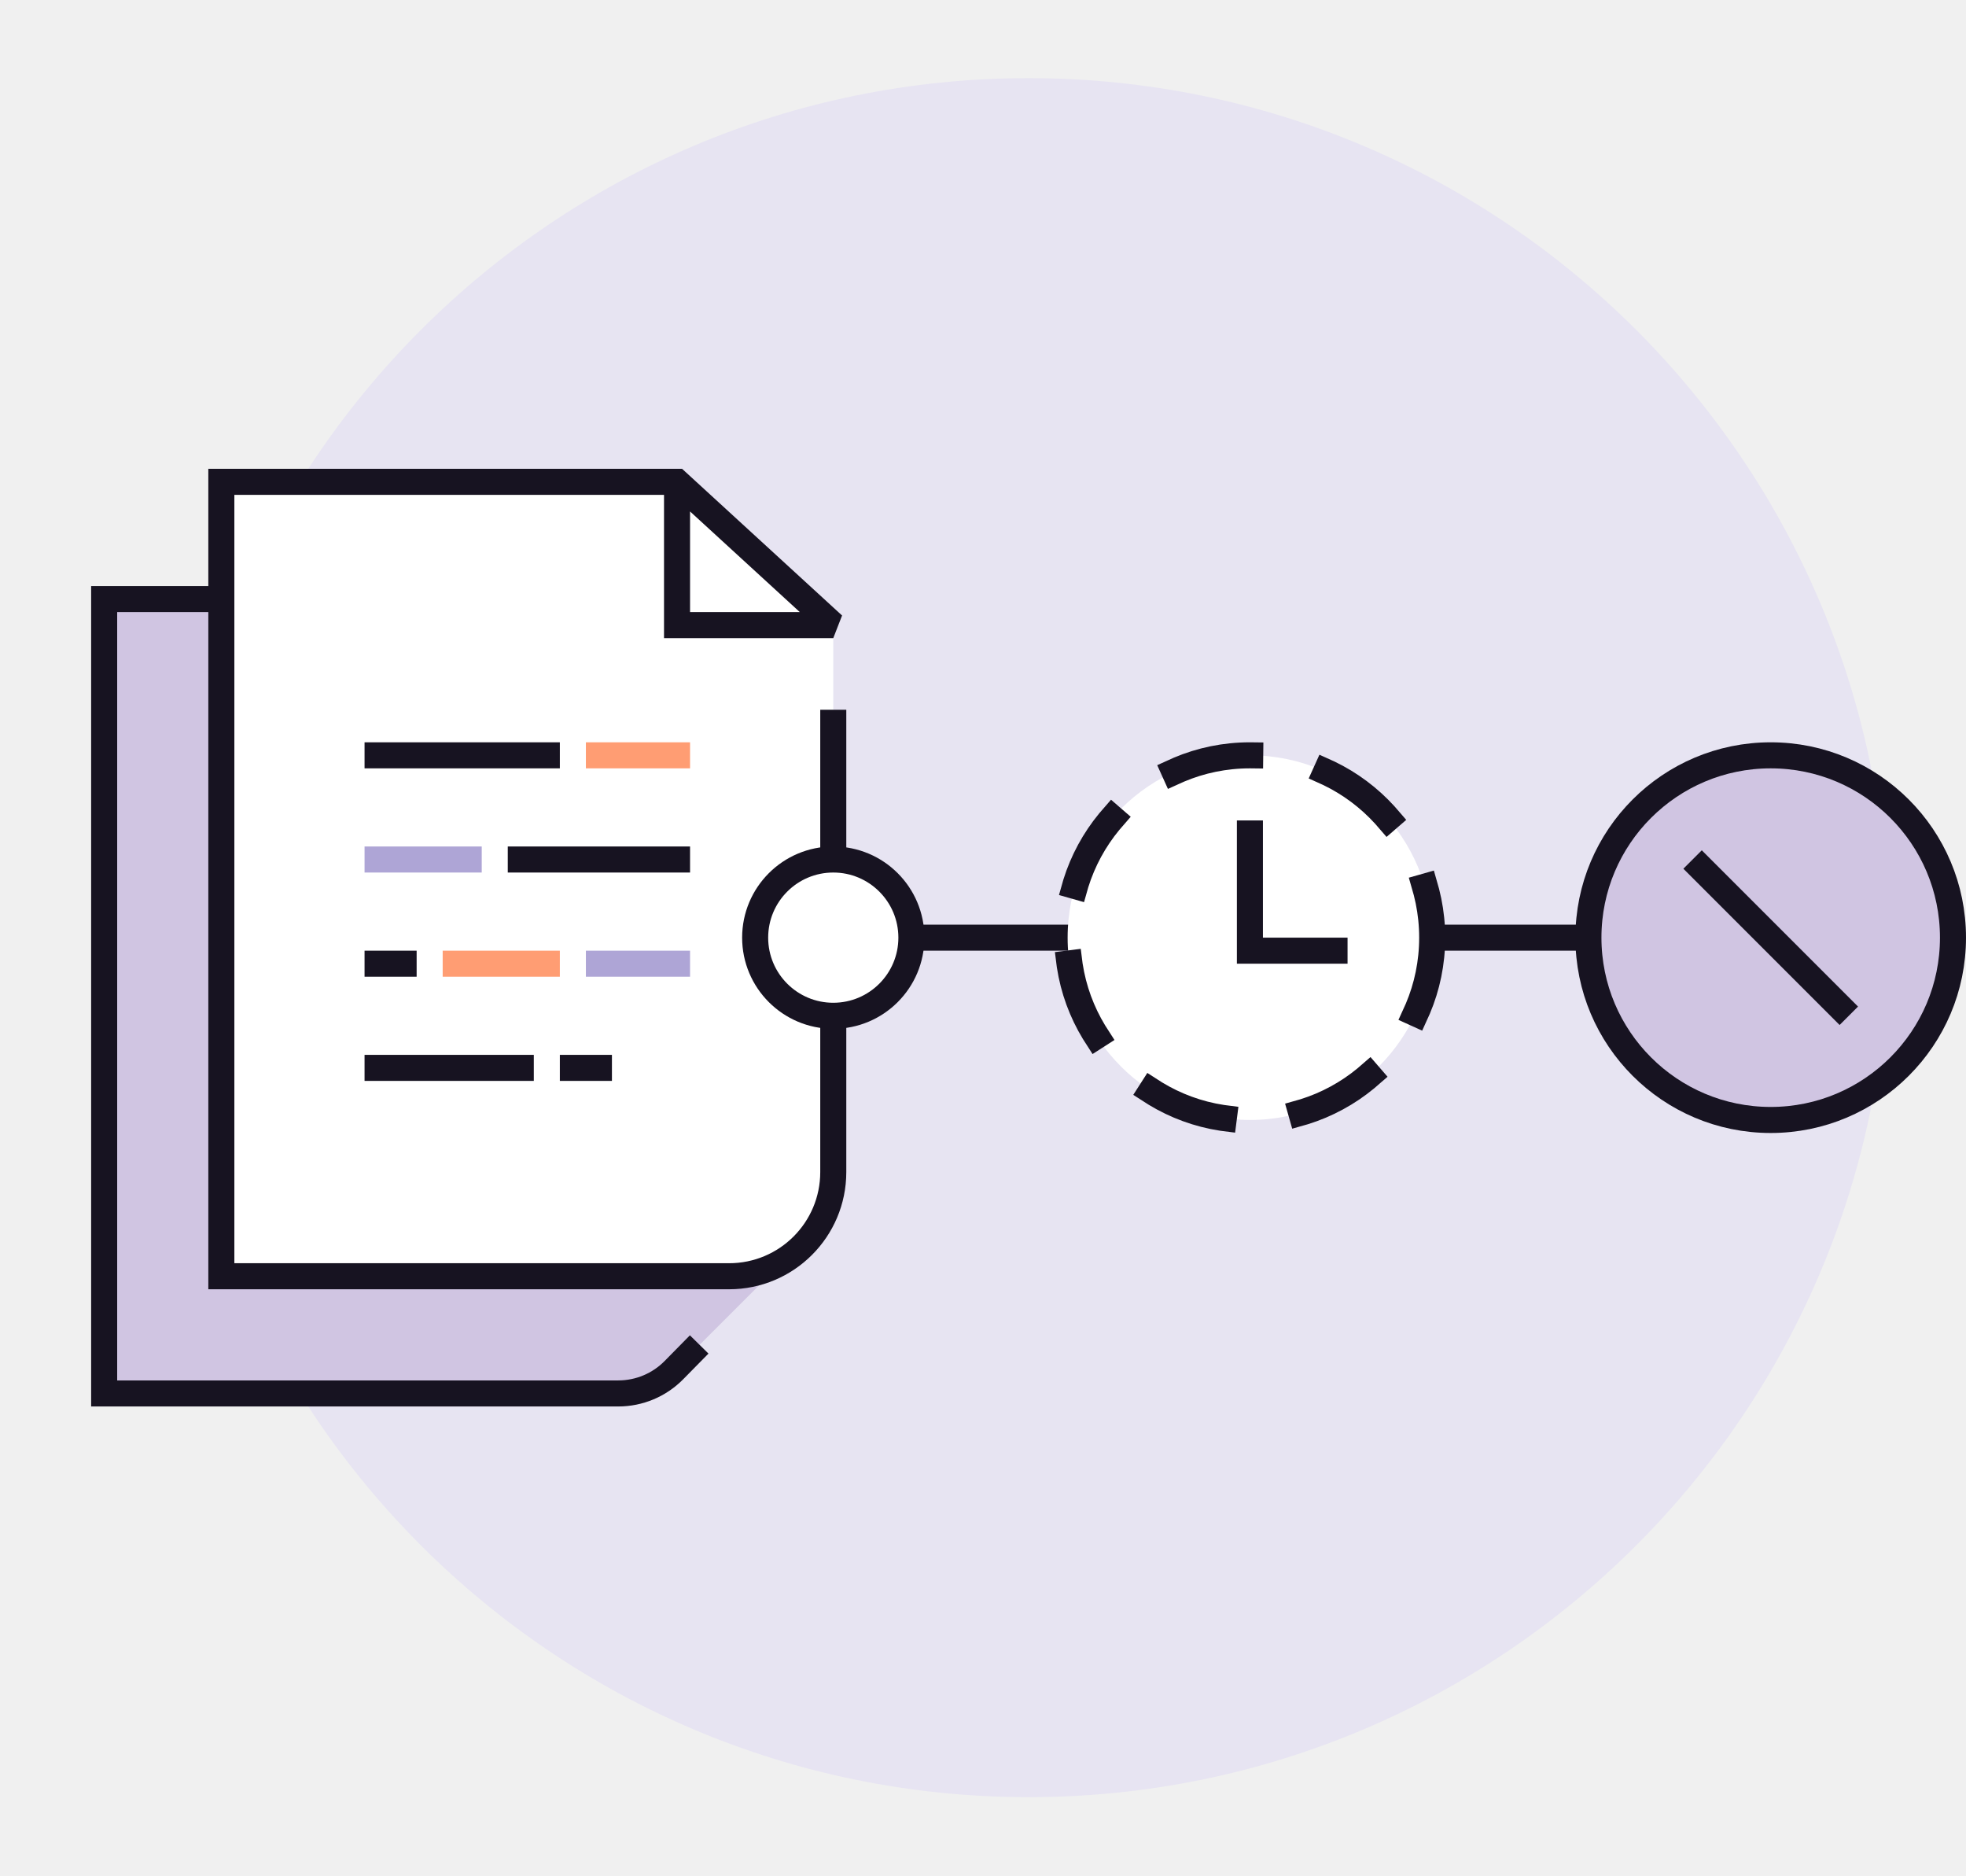
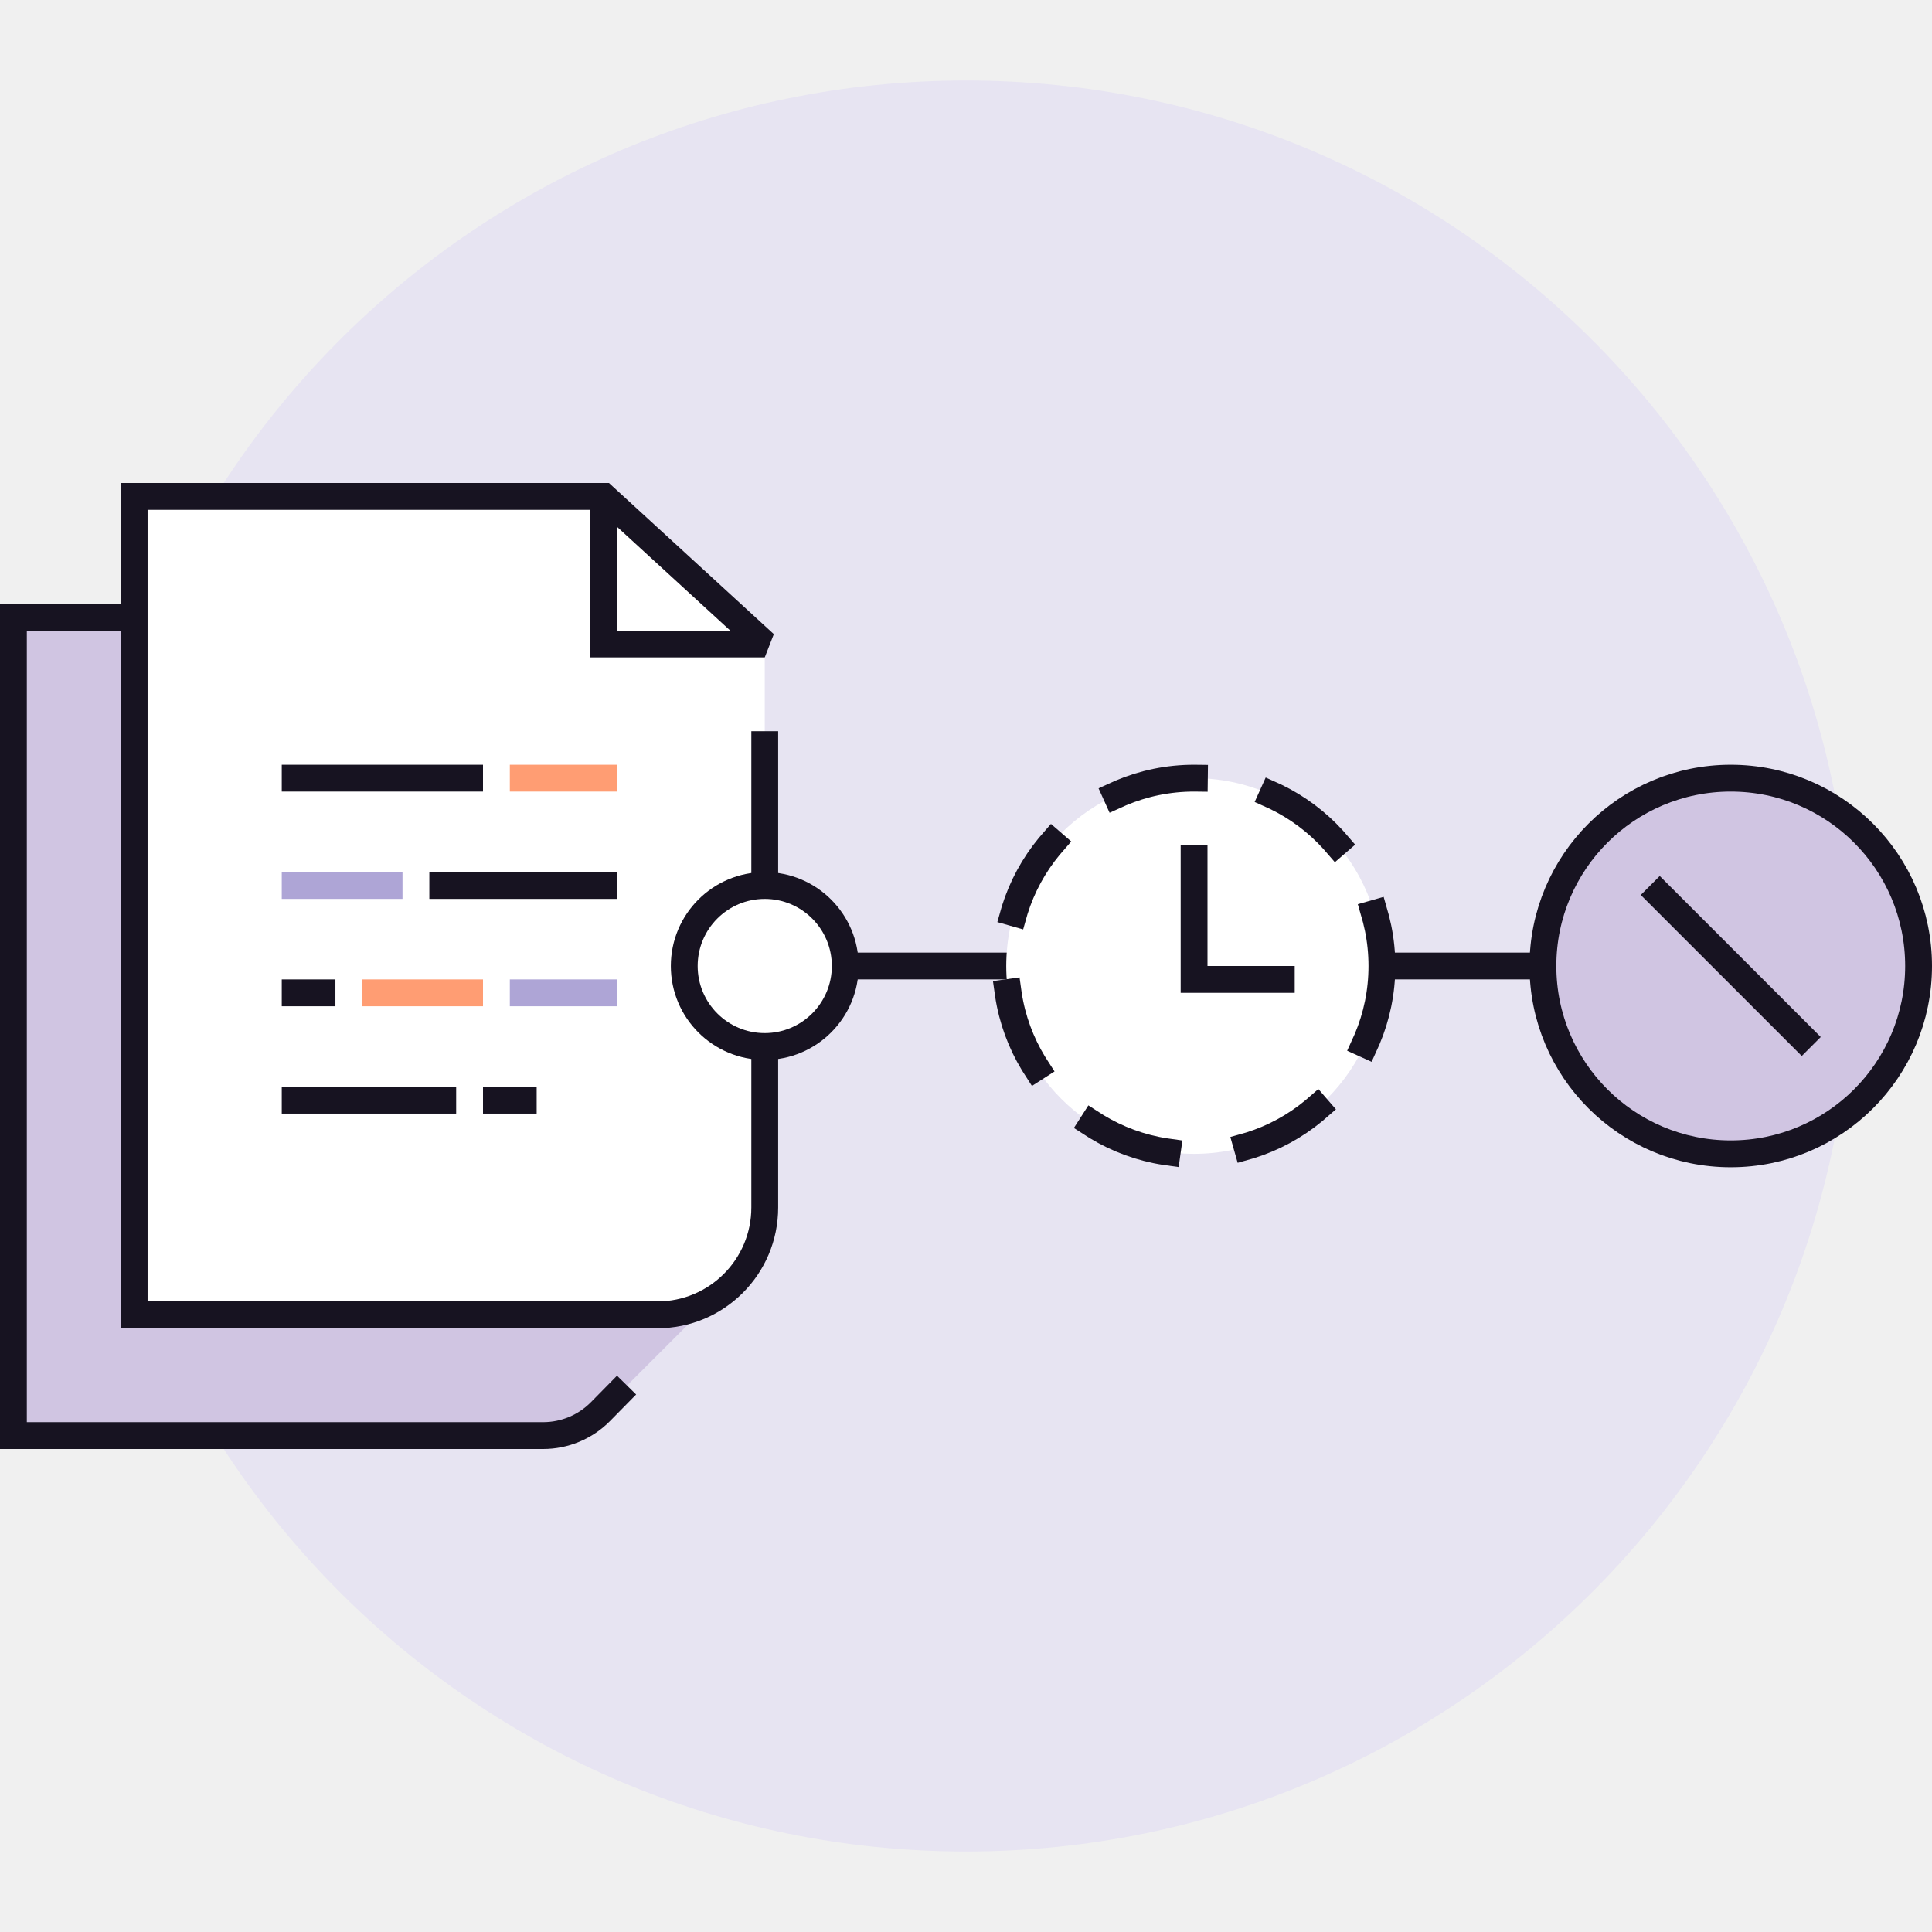
- <svg xmlns="http://www.w3.org/2000/svg" width="151" height="144" fill="none" viewBox="0 0 151 144">
-   <rect width="132" height="132" x="13" y="6" fill="#E7E4F2" rx="66" />
-   <path stroke="#171321" stroke-linecap="square" stroke-linejoin="round" stroke-width="2" d="M68 72h66" />
-   <path fill="#D0C5E2" d="M17 46.08H8V107h42l9-9H17V46.08Z" />
-   <path stroke="#171321" stroke-linecap="square" stroke-width="2" d="M17 46H8v61h39.486a6 6 0 0 0 4.277-1.793L53 103.95" />
-   <path fill="#fff" d="M17 37h35l12 11v42a8 8 0 0 1-8 8H17V37Z" />
-   <path fill="#fff" d="M64 48 52 37v11h12Z" />
-   <path fill="#171321" d="M17 37v-1h-1v1h1Zm35 0 .676-.737-.287-.263H52v1ZM17 98h-1v1h1v-1Zm48-42.5v-1h-2v1h2ZM64 48v1l.676-1.737L64 48Zm-12 0h-1v1h1v-1ZM17 38h35v-2H17v2Zm39 59H17v2h39v-2Zm-38 1V37h-2v61h2Zm45-42.5V90h2V55.5h-2ZM51.324 37.737l12 11 1.352-1.474-12-11-1.352 1.474ZM64 47H52v2h12v-2Zm-11 1V37h-2v11h2Zm3 51a9 9 0 0 0 9-9h-2a7 7 0 0 1-7 7v2Z" />
-   <path stroke="#171321" stroke-linecap="square" stroke-width="2" d="M29 58h13" />
-   <path stroke="#FF9D73" stroke-linecap="square" stroke-width="2" d="M46 58h6" />
-   <path stroke="#AEA5D6" stroke-linecap="square" stroke-width="2" d="M29 66h7" />
-   <path stroke="#171321" stroke-linecap="square" stroke-width="2" d="M40 66h12M29 74h2" />
-   <path stroke="#FF9D73" stroke-linecap="square" stroke-width="2" d="M35 74h7" />
-   <path stroke="#AEA5D6" stroke-linecap="square" stroke-width="2" d="M46 74h6" />
-   <path stroke="#171321" stroke-linecap="square" stroke-width="2" d="M29 82h11M44 82h2" />
-   <circle cx="136" cy="72" r="14" fill="#D0C5E2" stroke="#171321" stroke-linecap="square" stroke-width="2" />
-   <path stroke="#171321" stroke-width="2" d="m130 66 12 12" />
-   <circle cx="96" cy="72" r="14" fill="#fff" stroke="#171321" stroke-dasharray="6 6" stroke-linecap="square" stroke-width="2" />
-   <path stroke="#171321" stroke-width="2" d="M103.5 73H96V63" />
-   <circle cx="64" cy="72" r="6" fill="#fff" stroke="#171321" stroke-linecap="square" stroke-width="2" />
+ <svg xmlns="http://www.w3.org/2000/svg" width="144" height="144" fill="none" viewBox="0 0 144 144">
+   <rect width="132" height="132" x="6" y="6" fill="#E7E4F2" rx="66" />
+   <path stroke="#171321" stroke-linecap="square" stroke-linejoin="round" stroke-width="2" d="M61 72h66" />
+   <path fill="#D0C5E2" d="M10 46.08H1V107h42l9-9H10V46.08Z" />
+   <path stroke="#171321" stroke-linecap="square" stroke-width="2" d="M10 46H1v61h39.486a6 6 0 0 0 4.277-1.793L46 103.95" />
+   <path fill="#fff" d="M10 37h35l12 11v42a8 8 0 0 1-8 8H10V37Z" />
+   <path fill="#fff" d="M57 48 45 37v11h12Z" />
+   <path fill="#171321" d="M10 37v-1H9v1h1Zm35 0 .676-.737-.287-.263H45v1ZM10 98H9v1h1v-1Zm48-42.5v-1h-2v1h2ZM57 48v1l.676-1.737L57 48Zm-12 0h-1v1h1v-1ZM10 38h35v-2H10v2Zm39 59H10v2h39v-2Zm-38 1V37H9v61h2Zm45-42.5V90h2V55.5h-2ZM44.324 37.737l12 11 1.352-1.474-12-11-1.352 1.474ZM57 47H45v2h12v-2Zm-11 1V37h-2v11h2Zm3 51a9 9 0 0 0 9-9h-2a7 7 0 0 1-7 7v2Z" />
+   <path stroke="#171321" stroke-linecap="square" stroke-width="2" d="M22 58h13" />
+   <path stroke="#FF9D73" stroke-linecap="square" stroke-width="2" d="M39 58h6" />
+   <path stroke="#AEA5D6" stroke-linecap="square" stroke-width="2" d="M22 66h7" />
+   <path stroke="#171321" stroke-linecap="square" stroke-width="2" d="M33 66h12M22 74h2" />
+   <path stroke="#FF9D73" stroke-linecap="square" stroke-width="2" d="M28 74h7" />
+   <path stroke="#AEA5D6" stroke-linecap="square" stroke-width="2" d="M39 74h6" />
+   <path stroke="#171321" stroke-linecap="square" stroke-width="2" d="M22 82h11M37 82h2" />
+   <circle cx="129" cy="72" r="14" fill="#D0C5E2" stroke="#171321" stroke-linecap="square" stroke-width="2" />
+   <path stroke="#171321" stroke-width="2" d="m123 66 12 12" />
+   <circle cx="89" cy="72" r="14" fill="#fff" stroke="#171321" stroke-dasharray="6 6" stroke-linecap="square" stroke-width="2" />
+   <path stroke="#171321" stroke-width="2" d="M96.5 73H89V63" />
+   <circle cx="57" cy="72" r="6" fill="#fff" stroke="#171321" stroke-linecap="square" stroke-width="2" />
</svg>
